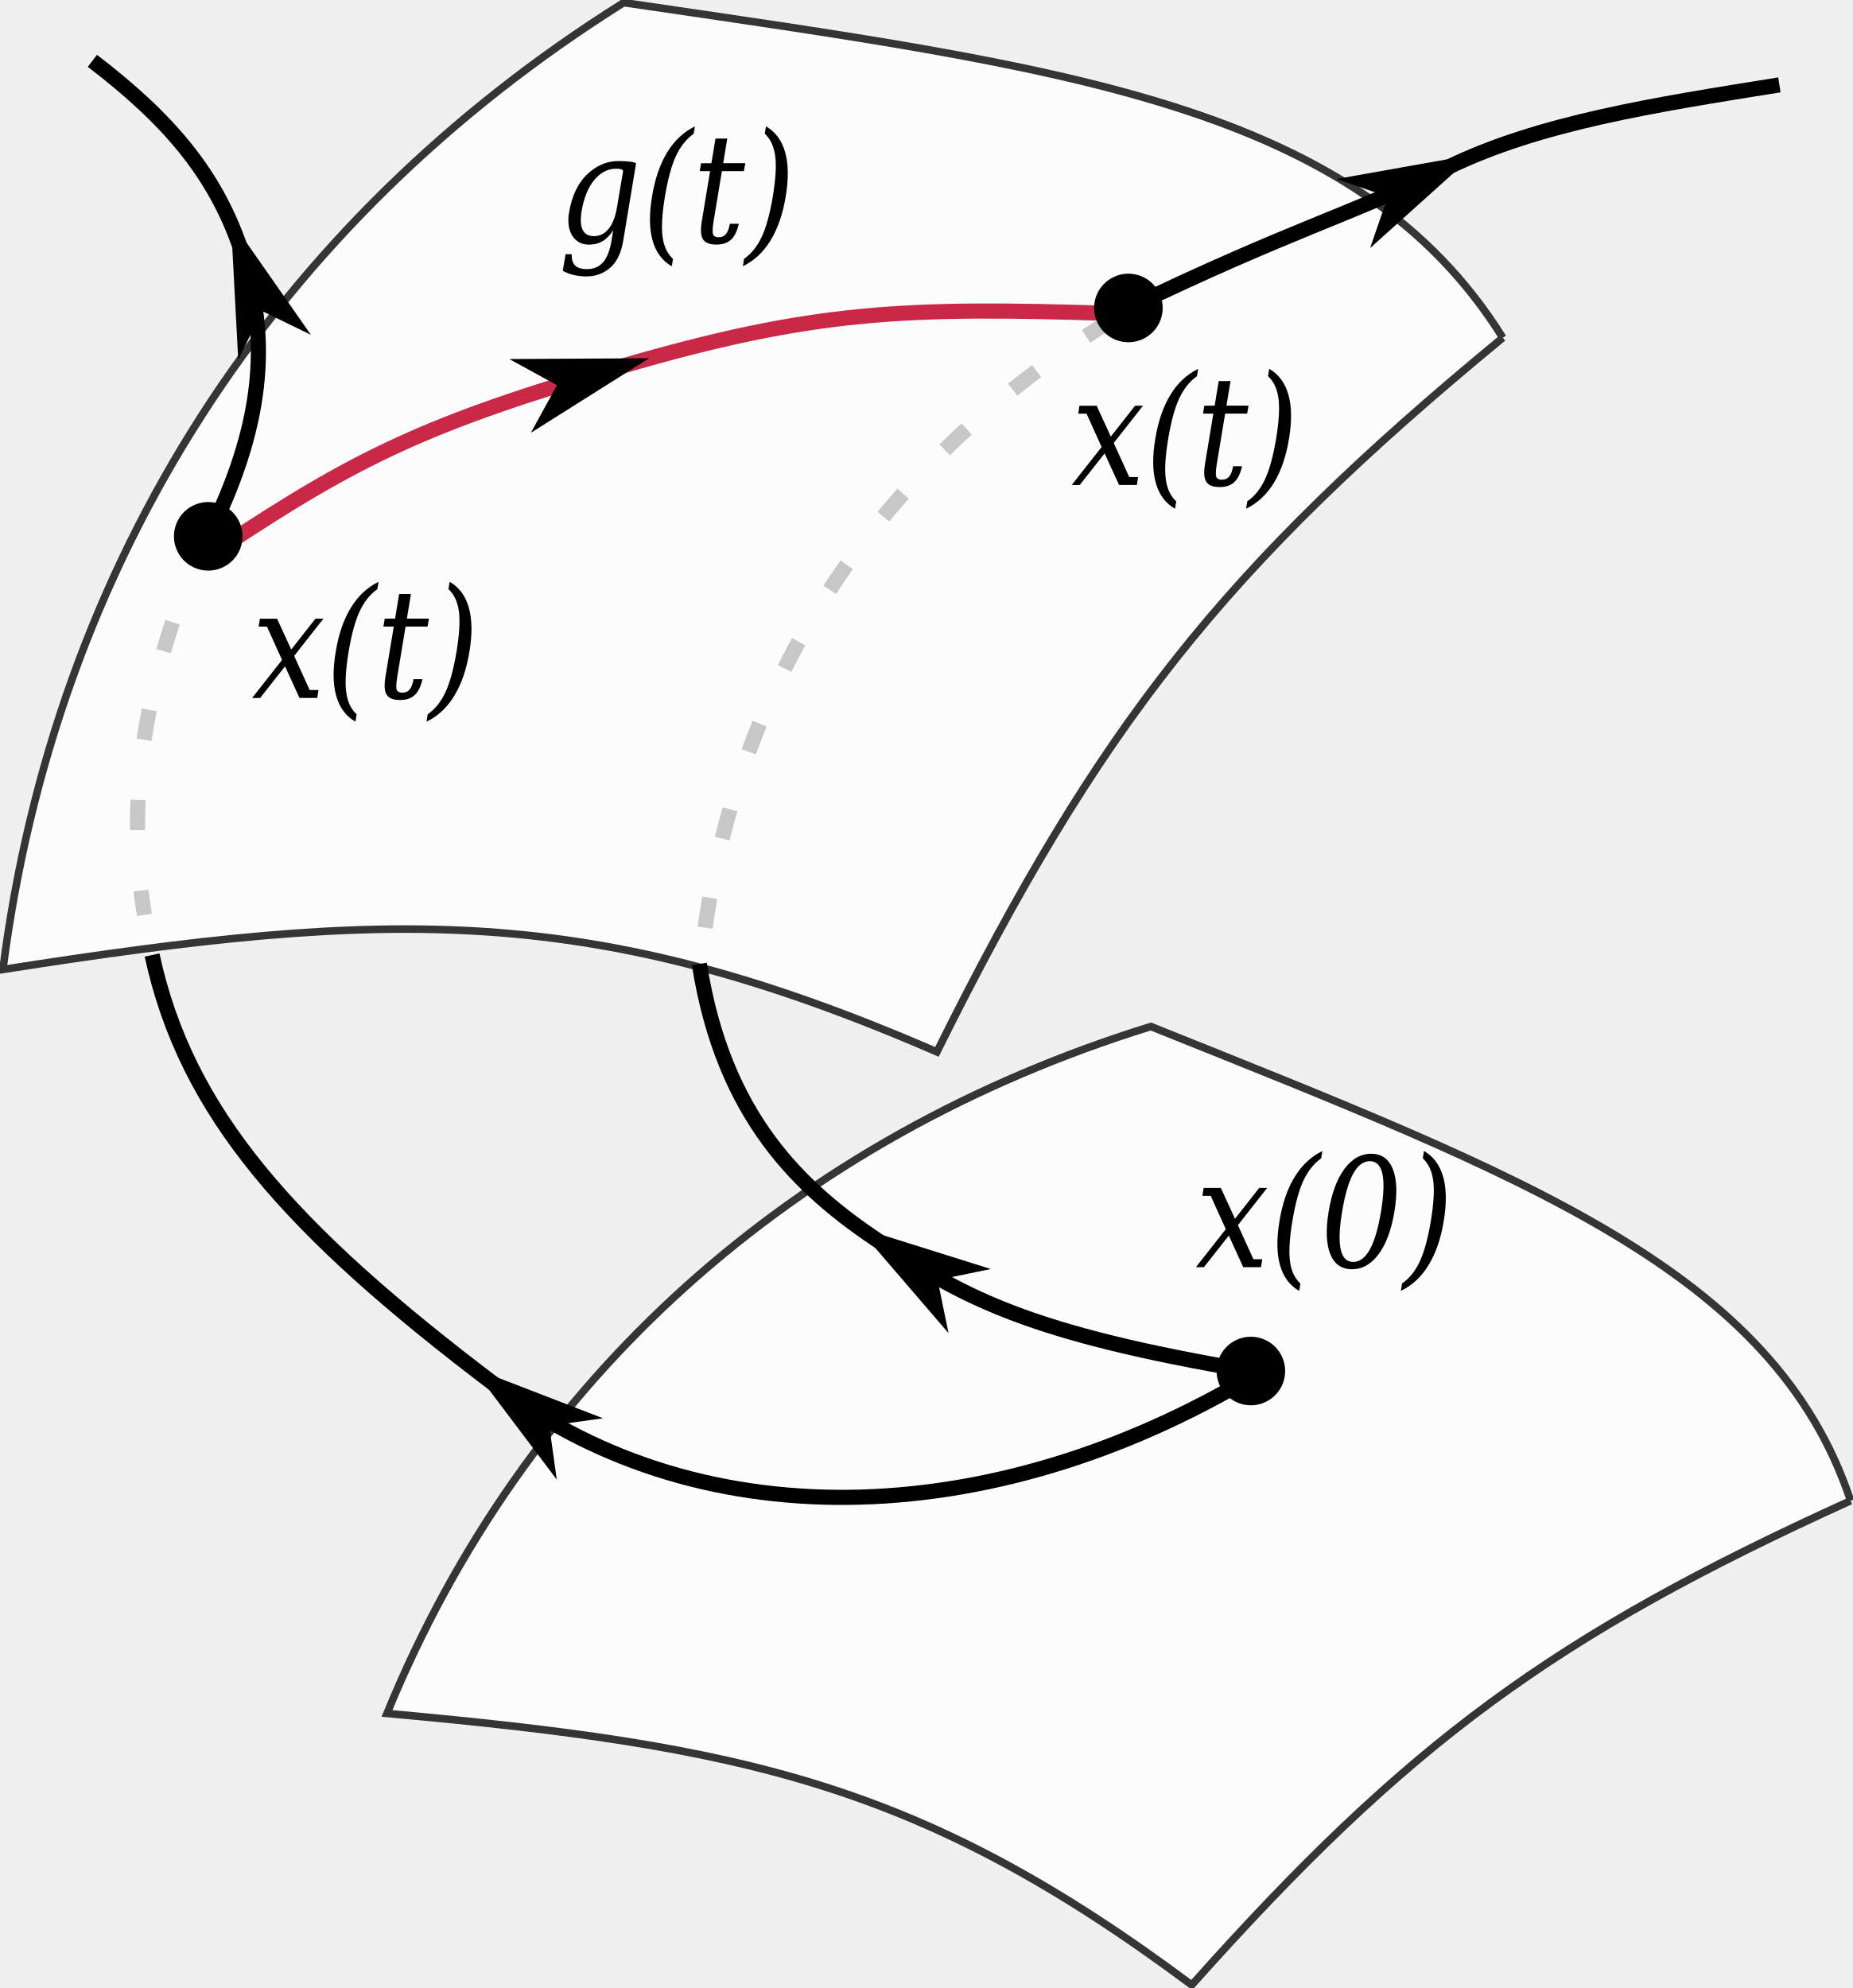
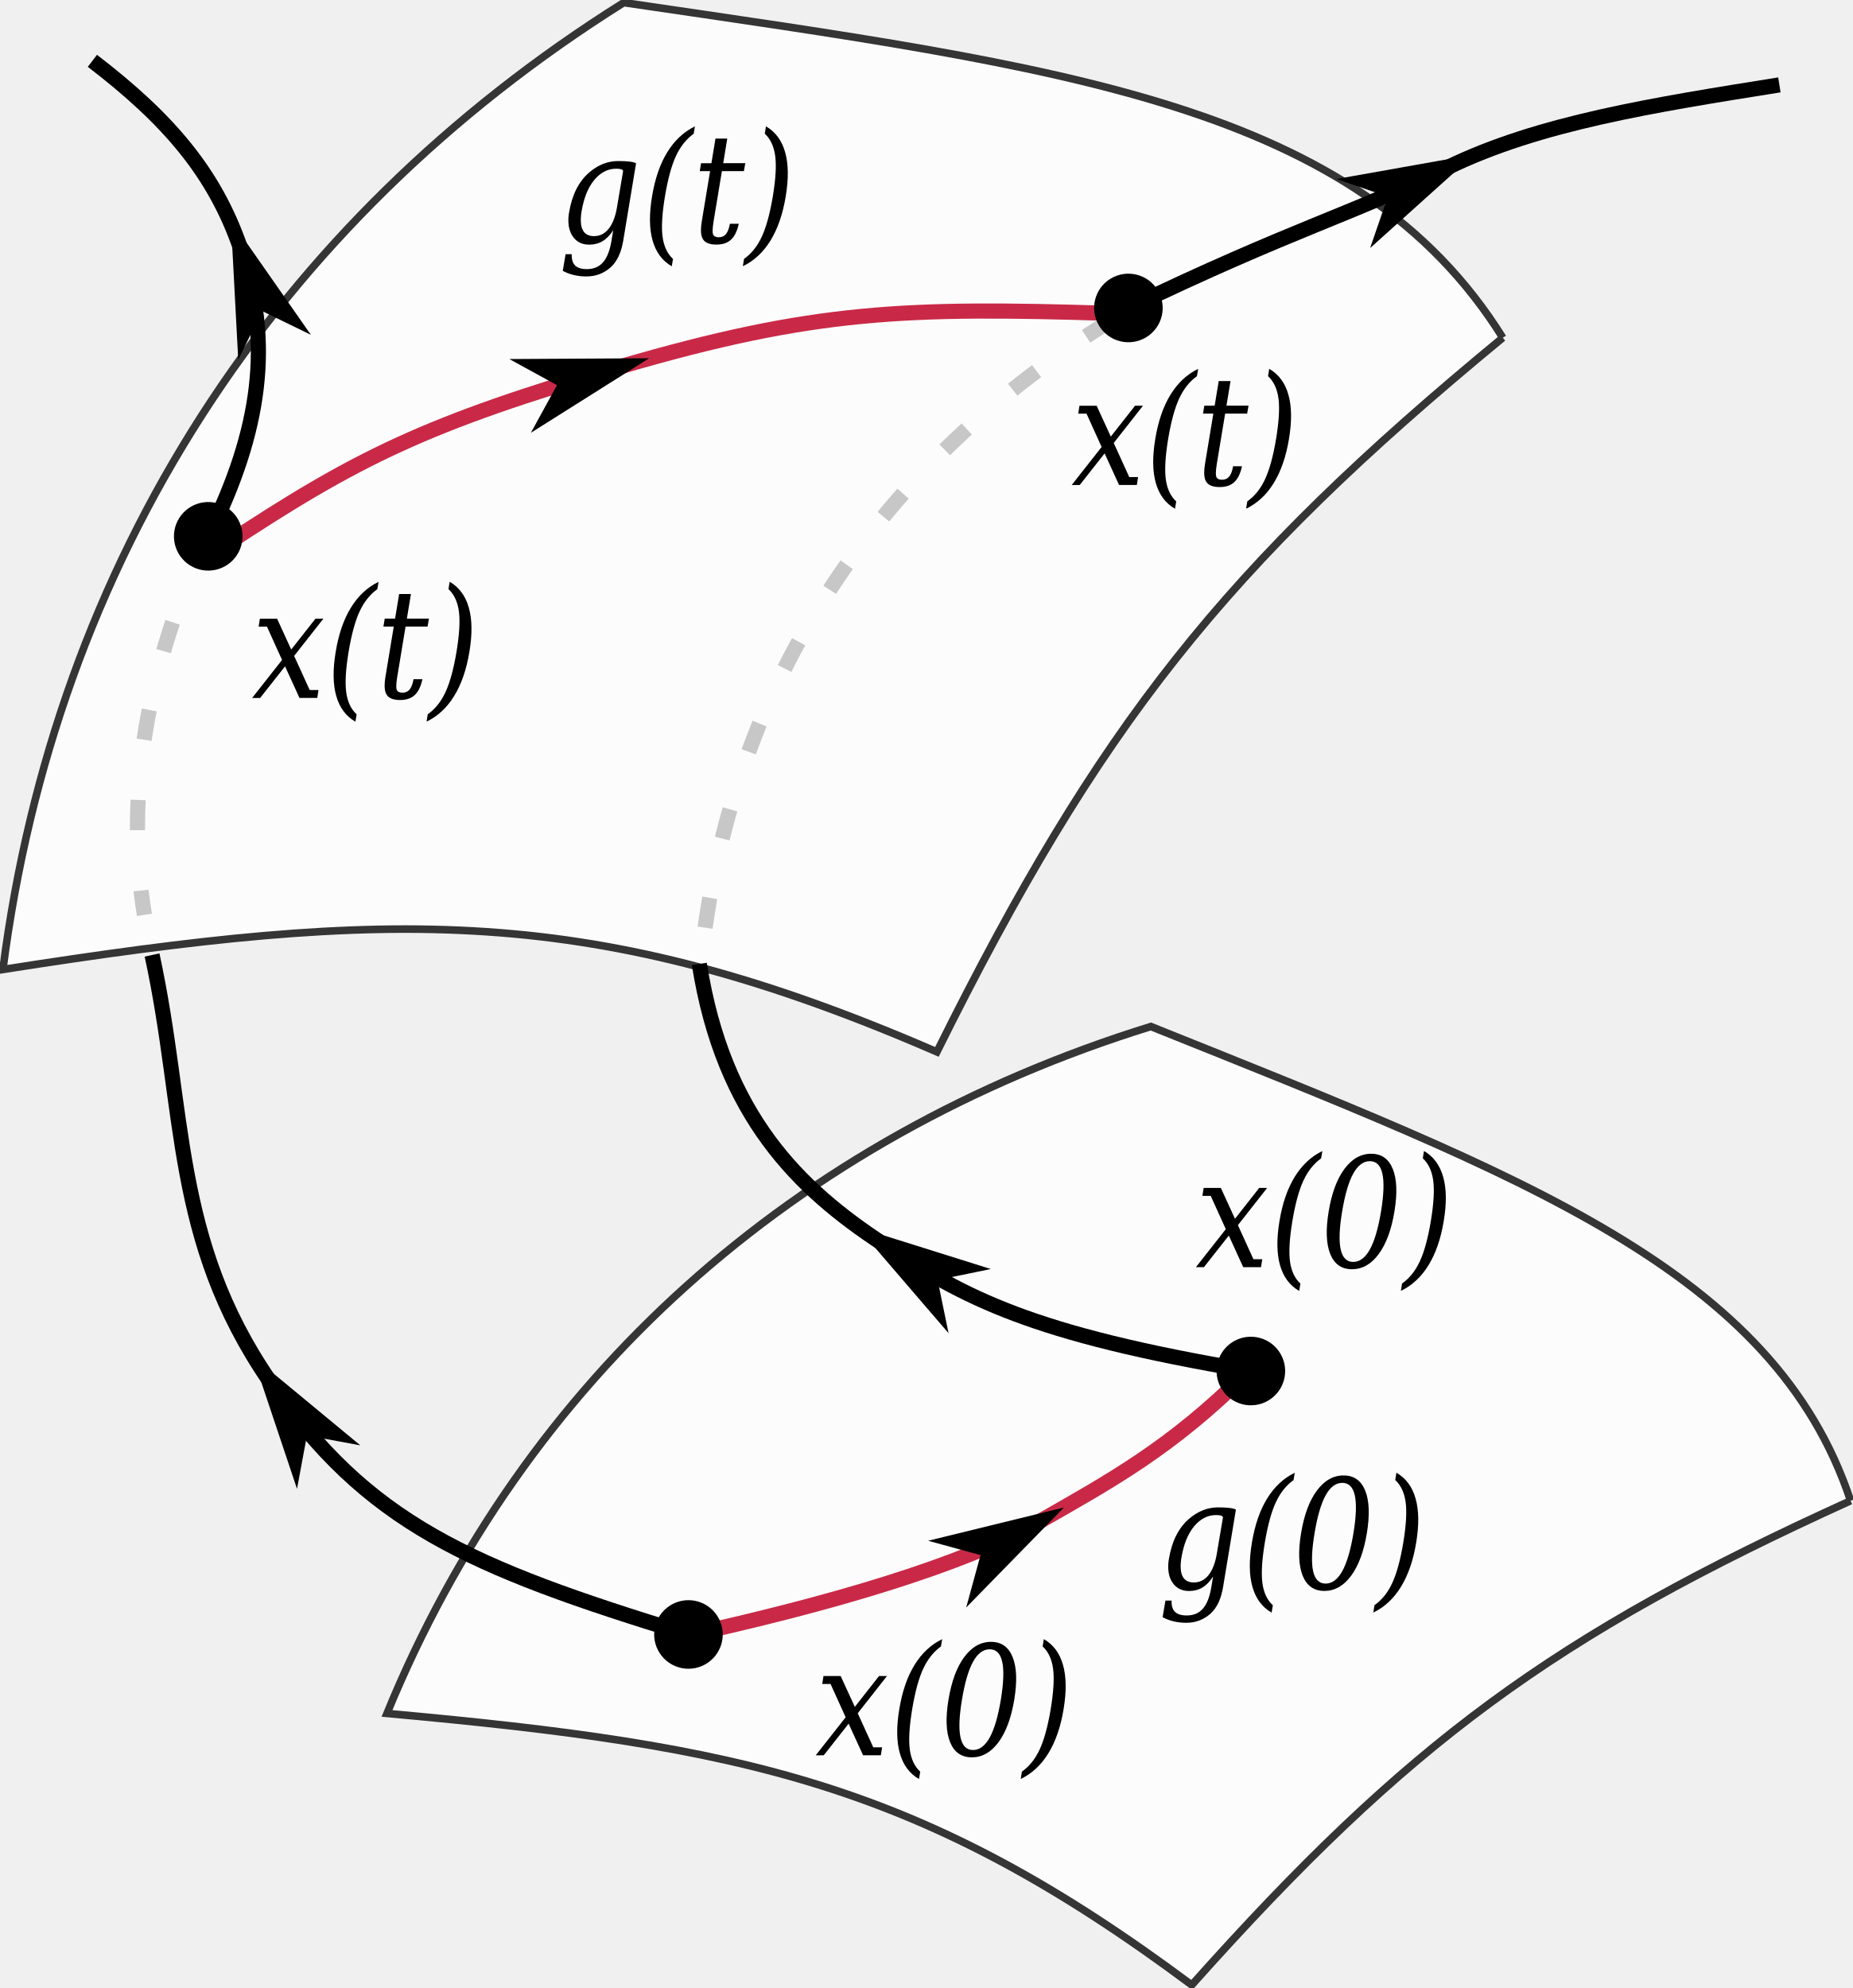
<svg xmlns="http://www.w3.org/2000/svg" width="367.375" height="394.25" id="svg5428" version="1.0">
  <defs id="defs5430">
    <marker orient="auto" refY="0" refX="0" id="DotM" style="overflow:visible">
      <path id="path4269" d="m -2.5,-1 c 0,2.76 -2.24,5 -5,5 -2.76,0 -5,-2.24 -5,-5 0,-2.76 2.24,-5 5,-5 2.76,0 5,2.24 5,5 z" style="fill-rule:evenodd;stroke:#000000;stroke-width:1pt;marker-start:none;marker-end:none" transform="matrix(0.4,0,0,0.4,2.96,0.4)" />
    </marker>
    <marker orient="auto" refY="0" refX="0" id="Arrow2Lstart" style="overflow:visible">
      <path id="path3795" style="font-size:12px;fill-rule:evenodd;stroke-width:0.625;stroke-linejoin:round" d="M 8.719,4.034 -2.207,0.016 8.719,-4.002 c -1.745,2.372 -1.735,5.617 -6e-7,8.035 z" transform="matrix(1.1,0,0,1.1,1.1,0)" />
    </marker>
    <marker orient="auto" refY="0" refX="0" id="Arrow2Mend" style="overflow:visible">
      <path id="path4010" style="font-size:12px;fill-rule:evenodd;stroke-width:0.625;stroke-linejoin:round" d="M 8.719,4.034 -2.207,0.016 8.719,-4.002 c -1.745,2.372 -1.735,5.617 -6e-7,8.035 z" transform="scale(-0.6,-0.6)" />
    </marker>
    <marker orient="auto" refY="0" refX="0" id="Arrow1Lend" style="overflow:visible">
      <path id="path3986" d="M 0,0 5,-5 -12.5,0 5,5 0,0 z" style="fill-rule:evenodd;stroke:#000000;stroke-width:1pt;marker-start:none" transform="matrix(-0.8,0,0,-0.8,-10,0)" />
    </marker>
    <marker orient="auto" refY="0" refX="0" id="Arrow1Mend" style="overflow:visible">
      <path id="path7524" d="M 0,0 5,-5 -12.5,0 5,5 0,0 z" style="fill-rule:evenodd;stroke:#000000;stroke-width:1pt;marker-start:none" transform="matrix(-0.4,0,0,-0.4,-4,0)" />
    </marker>
    <marker orient="auto" refY="0" refX="0" id="Dot_m" style="overflow:visible">
      <path id="path7580" d="m -2.5,-1 c 0,2.76 -2.24,5 -5,5 -2.76,0 -5,-2.24 -5,-5 0,-2.76 2.24,-5 5,-5 2.76,0 5,2.24 5,5 z" style="fill-rule:evenodd;stroke:#000000;stroke-width:1pt;marker-start:none;marker-end:none" transform="matrix(0.4,0,0,0.4,2.96,0.4)" />
    </marker>
    <linearGradient id="linearGradient6520">
      <stop style="stop-color:#000080;stop-opacity:1;" offset="0" id="stop6522" />
      <stop id="stop6534" offset="0.24" style="stop-color:#000080;stop-opacity:0.498;" />
      <stop style="stop-color:#000080;stop-opacity:0;" offset="1" id="stop6524" />
    </linearGradient>
    <marker orient="auto" refY="0" refX="0" id="Dot_m-1" style="overflow:visible">
      <path id="path7580-7" d="m -2.5,-1 c 0,2.76 -2.24,5 -5,5 -2.76,0 -5,-2.24 -5,-5 0,-2.76 2.24,-5 5,-5 2.76,0 5,2.24 5,5 z" style="fill-rule:evenodd;stroke:#000000;stroke-width:1pt;marker-start:none;marker-end:none" transform="matrix(0.4,0,0,0.4,2.96,0.4)" />
    </marker>
    <marker orient="auto" refY="0" refX="0" id="Arrow1Mend-4" style="overflow:visible">
      <path id="path7524-0" d="M 0,0 5,-5 -12.5,0 5,5 0,0 z" style="fill-rule:evenodd;stroke:#000000;stroke-width:1pt;marker-start:none" transform="matrix(-0.4,0,0,-0.4,-4,0)" />
    </marker>
    <marker orient="auto" refY="0" refX="0" id="marker4069" style="overflow:visible">
      <path id="path4071" d="m -2.5,-1 c 0,2.76 -2.24,5 -5,5 -2.76,0 -5,-2.24 -5,-5 0,-2.76 2.24,-5 5,-5 2.76,0 5,2.24 5,5 z" style="fill-rule:evenodd;stroke:#000000;stroke-width:1pt;marker-start:none;marker-end:none" transform="matrix(0.4,0,0,0.4,2.96,0.4)" />
    </marker>
    <marker orient="auto" refY="0" refX="0" id="marker4073" style="overflow:visible">
      <path id="path4075" d="M 0,0 5,-5 -12.5,0 5,5 0,0 z" style="fill-rule:evenodd;stroke:#000000;stroke-width:1pt;marker-start:none" transform="matrix(-0.4,0,0,-0.4,-4,0)" />
    </marker>
    <marker orient="auto" refY="0" refX="0" id="Dot_m-3" style="overflow:visible">
      <path id="path7580-8" d="m -2.5,-1 c 0,2.76 -2.24,5 -5,5 -2.76,0 -5,-2.24 -5,-5 0,-2.76 2.24,-5 5,-5 2.76,0 5,2.24 5,5 z" style="fill-rule:evenodd;stroke:#000000;stroke-width:1pt;marker-start:none;marker-end:none" transform="matrix(0.4,0,0,0.4,2.96,0.4)" />
    </marker>
    <marker orient="auto" refY="0" refX="0" id="Arrow1Mend-9" style="overflow:visible">
      <path id="path7524-7" d="M 0,0 5,-5 -12.5,0 5,5 0,0 z" style="fill-rule:evenodd;stroke:#000000;stroke-width:1pt;marker-start:none" transform="matrix(-0.4,0,0,-0.4,-4,0)" />
    </marker>
    <marker orient="auto" refY="0" refX="0" id="Arrow1Mend-1" style="overflow:visible">
      <path id="path7524-74" d="M 0,0 5,-5 -12.5,0 5,5 0,0 z" style="fill-rule:evenodd;stroke:#000000;stroke-width:1pt;marker-start:none" transform="matrix(-0.4,0,0,-0.4,-4,0)" />
    </marker>
+     <marker orient="auto" refY="0" refX="0" id="Arrow1Mend-8" style="overflow:visible">
+       <path id="path7524-8" d="M 0,0 5,-5 -12.5,0 5,5 0,0 z" style="fill-rule:evenodd;stroke:#000000;stroke-width:1pt;marker-start:none" transform="matrix(-0.4,0,0,-0.4,-4,0)" />
+     </marker>
  </defs>
  <g id="layer1" style="display:inline" transform="translate(-13.5625,-163.4375)">
    <flowRoot xml:space="preserve" id="flowRoot10639">
      <flowRegion id="flowRegion10641">
        <rect id="rect10643" width="38.578" height="40.121" x="196.749" y="474.594" />
      </flowRegion>
      <flowPara id="flowPara10645" />
    </flowRoot>
  </g>
  <g id="layer2" style="display:inline" transform="translate(-13.5625,-163.4375)">
    <path style="fill:none;stroke:#000000;stroke-width:1px;stroke-linecap:butt;stroke-linejoin:miter;stroke-opacity:1;display:inline" d="m -18.687,274.464 0,0 z" id="path5549" />
    <path style="fill:none;stroke:#000000;stroke-width:3;stroke-linecap:butt;stroke-linejoin:miter;stroke-miterlimit:4;stroke-opacity:1;stroke-dasharray:6, 12;stroke-dashoffset:0;marker-start:none;marker-mid:none;display:inline" d="m 233.982,226.907 c -45.732,28.285 -75.156,70.84 -81.261,125.726" id="path2657-2" />
    <path style="fill:none;stroke:#000000;stroke-width:3;stroke-linecap:butt;stroke-linejoin:miter;stroke-miterlimit:4;stroke-opacity:1;stroke-dasharray:6, 12;stroke-dashoffset:0;marker-start:none;marker-mid:none;display:inline;opacity:1" d="m 54.462,270.137 c -11.732,25.285 -16.156,50.84 -12.261,74.726" id="path2657" />
    <path style="opacity:0.78;fill:#ffffff;fill-opacity:1;fill-rule:evenodd;stroke:#000000;stroke-width:1.5;stroke-linecap:butt;stroke-linejoin:miter;stroke-opacity:1;display:inline;stroke-miterlimit:4;stroke-dasharray:none" d="M 311.559,230.414 C 256.212,276.029 231.525,307.265 199.345,372.042 131.007,342.372 91.23,343.627 14.139,355.701 24.485,274.916 67.838,207.507 137.247,163.958 c 87.74,12.883 145.309,20.052 174.312,66.456" id="path5547" />
    <path style="opacity:0.78;fill:#ffffff;fill-opacity:1;fill-rule:evenodd;stroke:#000000;stroke-width:1.5;stroke-linecap:butt;stroke-linejoin:miter;stroke-opacity:1;display:inline;stroke-miterlimit:4;stroke-dasharray:none" d="M 380.524,461.057 C 321.519,487.841 292.761,509.034 249.883,557.088 196.295,517.146 160.954,509.627 90.298,503.239 117.518,436.882 170.835,389.005 241.771,367.01 c 74.45,29.875 123.587,48.387 138.753,94.047" id="path2517" />
    <g style="display:inline" id="g11942" transform="translate(297.9399,-174.4008)" />
    <text xml:space="preserve" style="font-size:28px;font-style:italic;font-variant:normal;font-weight:normal;font-stretch:normal;text-align:start;line-height:125%;writing-mode:lr-tb;text-anchor:start;fill:#000000;fill-opacity:1;stroke:none;display:inline;font-family:DejaVu Serif;-inkscape-font-specification:DejaVu Serif Italic" x="68.491" y="279.102" id="text2659" transform="matrix(0.9245168,-5.0614001e-4,5.9214045e-4,1.081646,0,0)">
      <tspan id="tspan2663" x="68.491" y="279.102">x(t)</tspan>
    </text>
    <text xml:space="preserve" style="font-size:28px;font-style:italic;font-variant:normal;font-weight:normal;font-stretch:normal;text-align:start;line-height:125%;writing-mode:lr-tb;text-anchor:start;fill:#000000;fill-opacity:1;stroke:none;display:inline;font-family:DejaVu Serif;-inkscape-font-specification:DejaVu Serif Italic" x="270.849" y="383.559" id="text2647-8" transform="matrix(0.9245168,-5.0614001e-4,5.9214045e-4,1.081646,0,0)">
      <tspan y="383.559" x="270.849" id="tspan2649-8">x(0)</tspan>
    </text>
    <text xml:space="preserve" style="font-size:28px;font-style:italic;font-variant:normal;font-weight:normal;font-stretch:normal;text-align:start;line-height:125%;writing-mode:lr-tb;text-anchor:start;fill:#000000;fill-opacity:1;stroke:none;display:inline;font-family:DejaVu Serif;-inkscape-font-specification:DejaVu Serif Italic" x="244.304" y="240.143" id="text2659-4" transform="matrix(0.9245168,-5.0614001e-4,5.9214045e-4,1.081646,0,0)">
      <tspan id="tspan2663-5" x="244.304" y="240.143">x(t)</tspan>
    </text>
    <path style="fill:none;stroke:#c92947;stroke-width:3;stroke-linecap:butt;stroke-linejoin:miter;stroke-miterlimit:4;stroke-opacity:1;stroke-dasharray:none;marker-start:none;marker-mid:url(#Arrow1Mend);display:inline" d="m 57.647,271.879 c 26.606,-17.647 40.58,-24.534 78.967,-35.739 38.386,-11.205 56.508,-11.82 97.284,-10.551" id="path2645-4-0" />
    <path style="fill:none;stroke:#000000;stroke-width:3;stroke-linecap:butt;stroke-linejoin:miter;stroke-miterlimit:4;stroke-opacity:1;stroke-dasharray:none;marker-start:url(#Dot_m);marker-mid:url(#Arrow1Mend);display:inline" d="M 54.907,269.69 C 65.302,248.706 67.657,231.298 61.259,212.693 56.11,197.716 46.961,187.049 31.884,175.501" id="path2655" />
    <path style="fill:none;stroke:#000000;stroke-width:3;stroke-linecap:butt;stroke-linejoin:miter;stroke-miterlimit:4;stroke-opacity:1;stroke-dasharray:none;marker-start:url(#Dot_m);marker-mid:url(#Arrow1Mend);display:inline" d="m 237.427,224.46 c 32.443,-15.582 43.973,-18.429 63.132,-27.781 18.215,-8.891 40.998,-12.432 65.845,-16.408" id="path2655-5" />
    <text xml:space="preserve" style="font-size:28px;font-style:italic;font-variant:normal;font-weight:normal;font-stretch:normal;text-align:start;line-height:125%;writing-mode:lr-tb;text-anchor:start;fill:#000000;fill-opacity:1;stroke:none;display:inline;font-family:DejaVu Serif;-inkscape-font-specification:DejaVu Serif Italic" x="134.262" y="195.634" id="text2659-4-3" transform="matrix(0.9245168,-5.0614001e-4,5.9214045e-4,1.081646,0,0)">
      <tspan id="tspan2663-5-5" x="134.262" y="195.634">g(t)</tspan>
    </text>
-     <path style="fill:none;stroke:#000000;stroke-width:3;stroke-linecap:butt;stroke-linejoin:miter;stroke-miterlimit:4;stroke-opacity:1;stroke-dasharray:none;marker-start:none;marker-mid:url(#Arrow1Mend);display:inline" d="M 264.965,434.54 C 212.359,467.187 153.254,469.434 111.998,438.279 70.742,407.123 50.49,384.099 43.714,352.83" id="path2645" />
+     <path style="fill:none;stroke:#c92947;stroke-width:3;stroke-linecap:butt;stroke-linejoin:miter;stroke-miterlimit:4;stroke-opacity:1;stroke-dasharray:none;marker-start:none;marker-mid:url(#Arrow1Mend);display:inline" d="m 148.437,488.068 c 30.606,-6.647 56.58,-14.534 70.967,-22.739 14.386,-8.205 26.508,-14.82 41.283,-29.551" id="path2645-4-0-0" />
+     <path style="fill:none;stroke:#000000;stroke-width:3;stroke-linecap:butt;stroke-linejoin:miter;stroke-miterlimit:4;stroke-opacity:1;stroke-dasharray:none;marker-start:url(#DotM);marker-mid:url(#Arrow1Mend);display:inline" d="M 149.965,487.54 C 106.359,474.187 86.321,465.434 66.998,437.279 47.674,409.123 50.49,384.099 43.714,352.83" id="path2645" />
    <path style="fill:none;stroke:#000000;stroke-width:3;stroke-linecap:butt;stroke-linejoin:miter;stroke-miterlimit:4;stroke-opacity:1;stroke-dasharray:none;marker-start:url(#Dot_m);marker-mid:url(#Arrow1Mend);display:inline" d="m 261.485,435.311 c -43.606,-7.353 -56.58,-14.466 -72.967,-25.261 -16.386,-10.795 -31.508,-25.18 -36.283,-55.449" id="path2645-4" />
+     <text xml:space="preserve" style="font-size:28px;font-style:italic;font-variant:normal;font-weight:normal;font-stretch:normal;text-align:start;line-height:125%;writing-mode:lr-tb;text-anchor:start;fill:#000000;fill-opacity:1;stroke:none;display:inline;font-family:DejaVu Serif;-inkscape-font-specification:DejaVu Serif Italic" x="189.249" y="473.015" id="text2659-3" transform="matrix(0.9245168,-5.0614001e-4,5.9214045e-4,1.081646,0,0)">
+       <tspan id="tspan2663-8" x="189.249" y="473.015">x(0)</tspan>
+     </text>
+     <text xml:space="preserve" style="font-size:28px;font-style:italic;font-variant:normal;font-weight:normal;font-stretch:normal;text-align:start;line-height:125%;writing-mode:lr-tb;text-anchor:start;fill:#000000;fill-opacity:1;stroke:none;display:inline;font-family:DejaVu Serif;-inkscape-font-specification:DejaVu Serif Italic" x="262.76" y="442.537" id="text2659-4-3-1" transform="matrix(0.9245168,-5.0614001e-4,5.9214045e-4,1.081646,0,0)">
+       <tspan id="tspan2663-5-5-7" x="262.76" y="442.537">g(0)</tspan>
+     </text>
  </g>
</svg>
